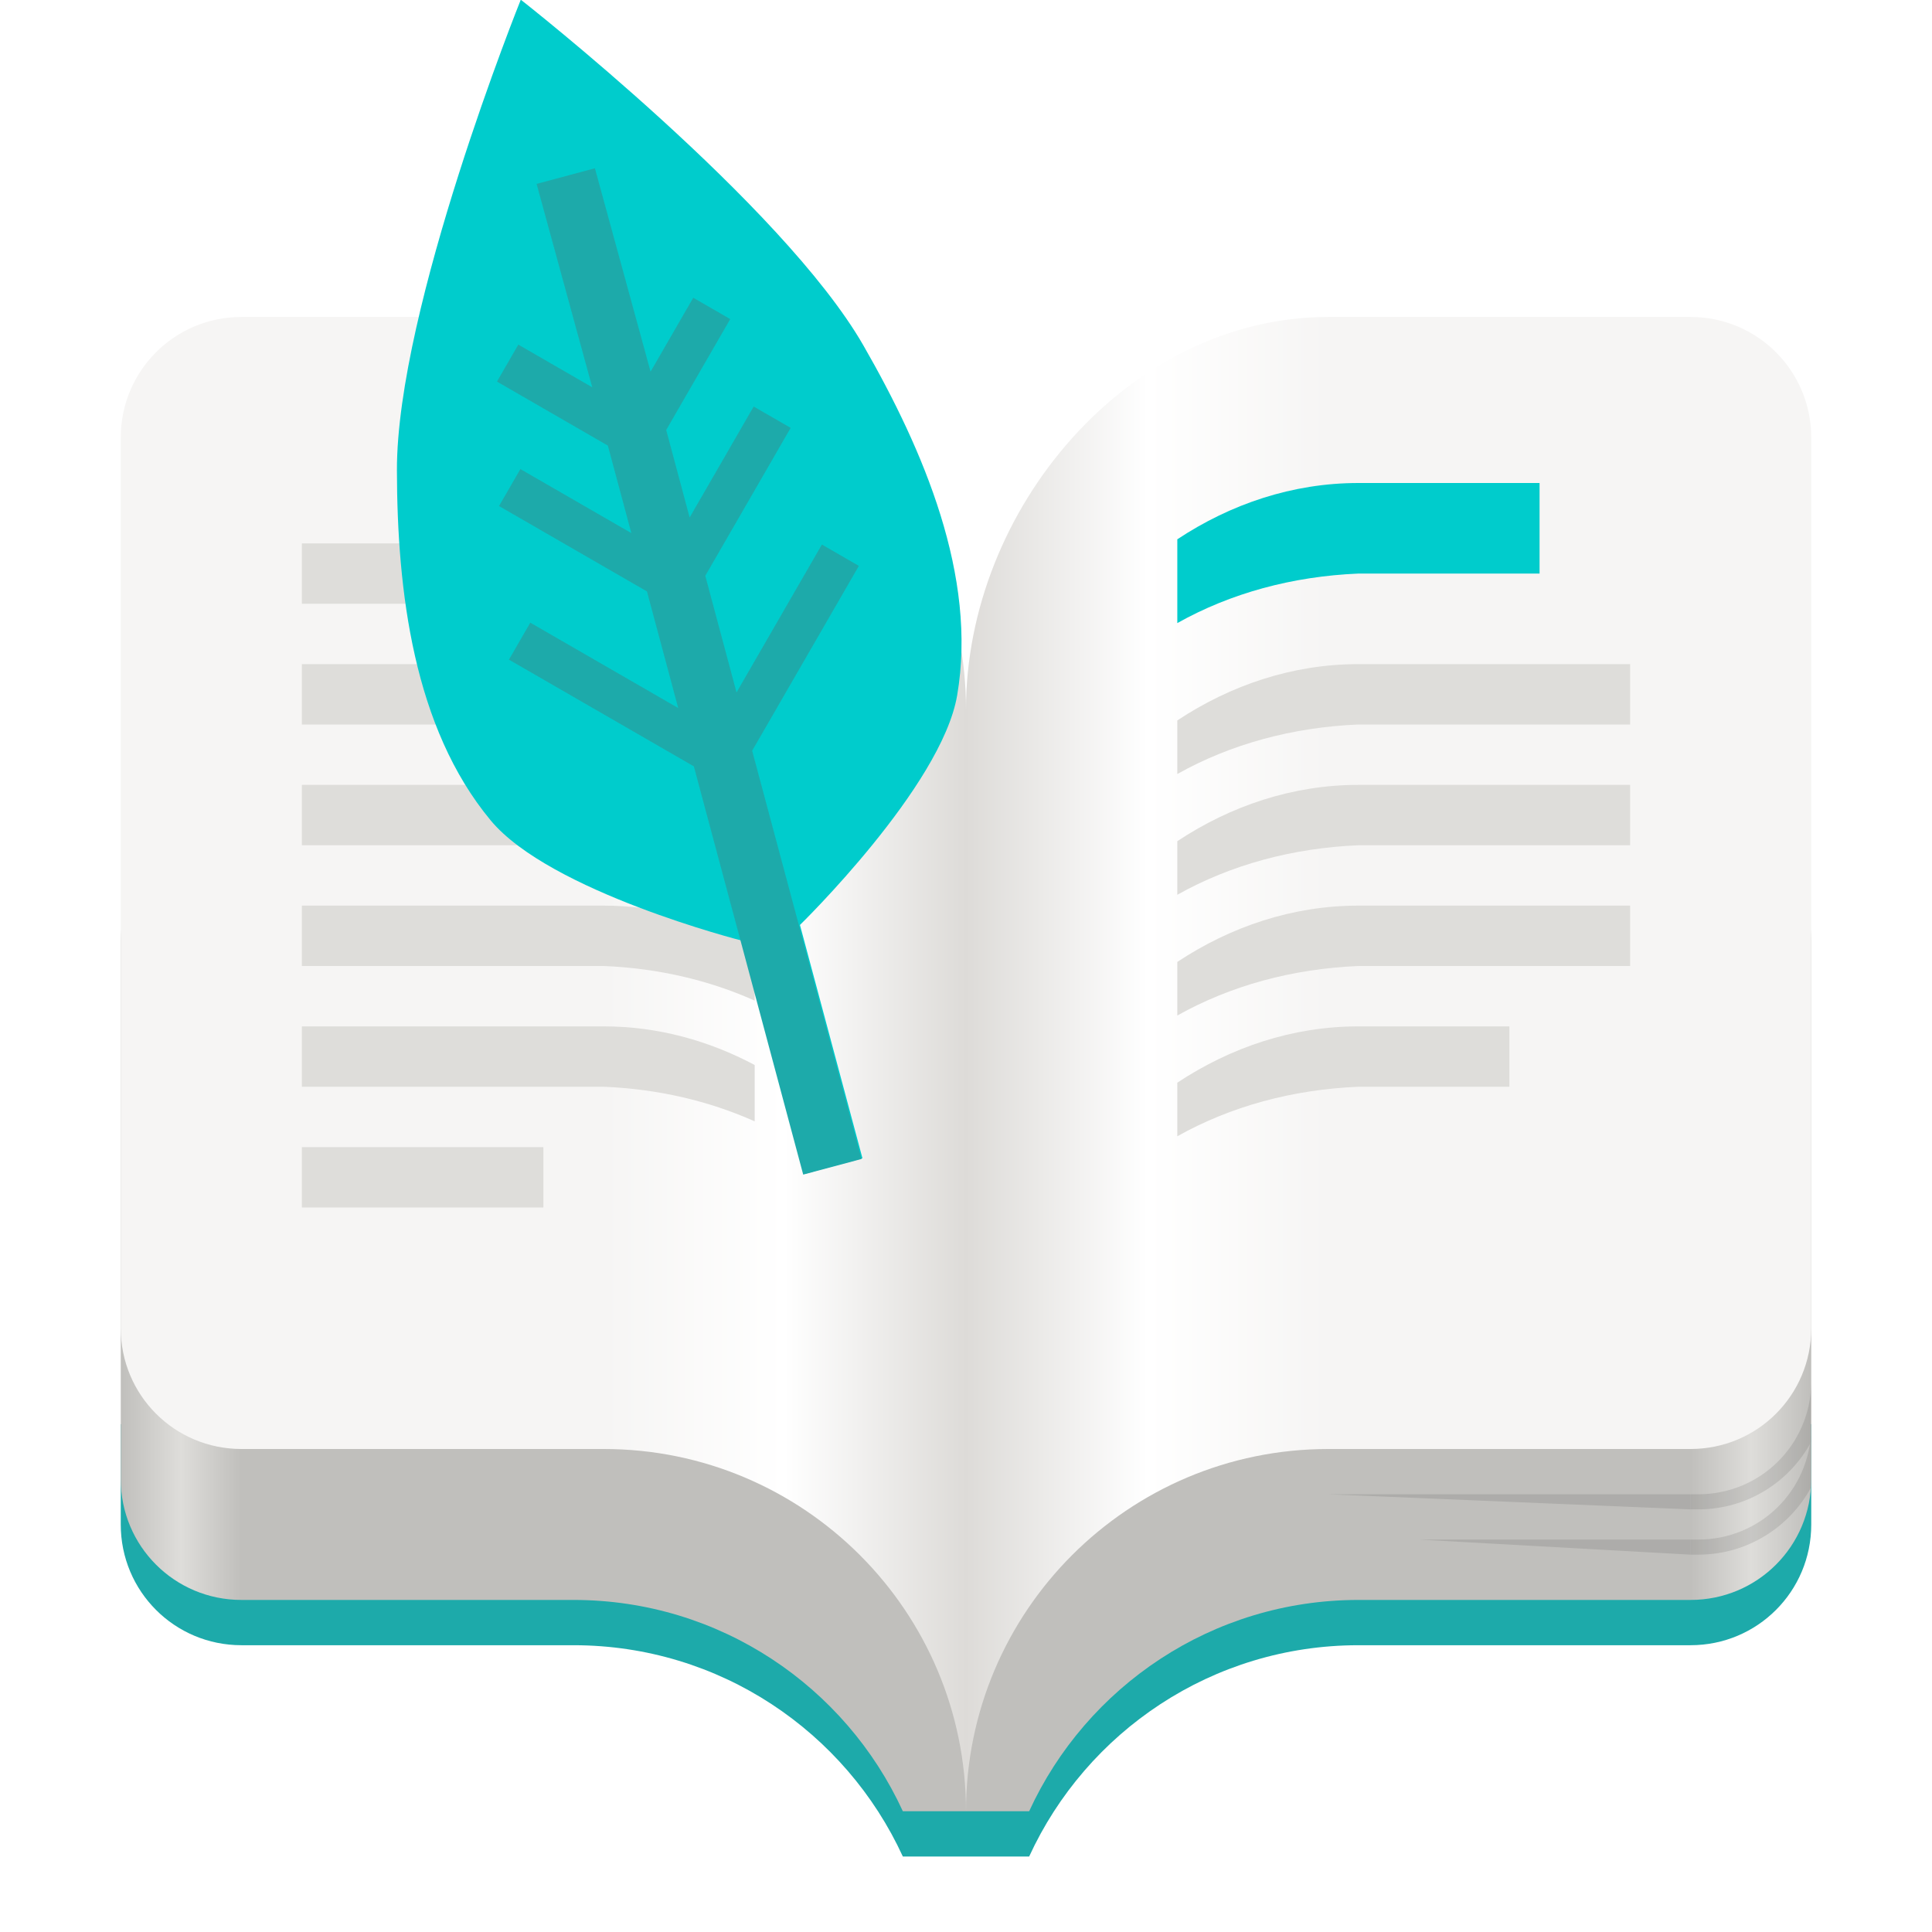
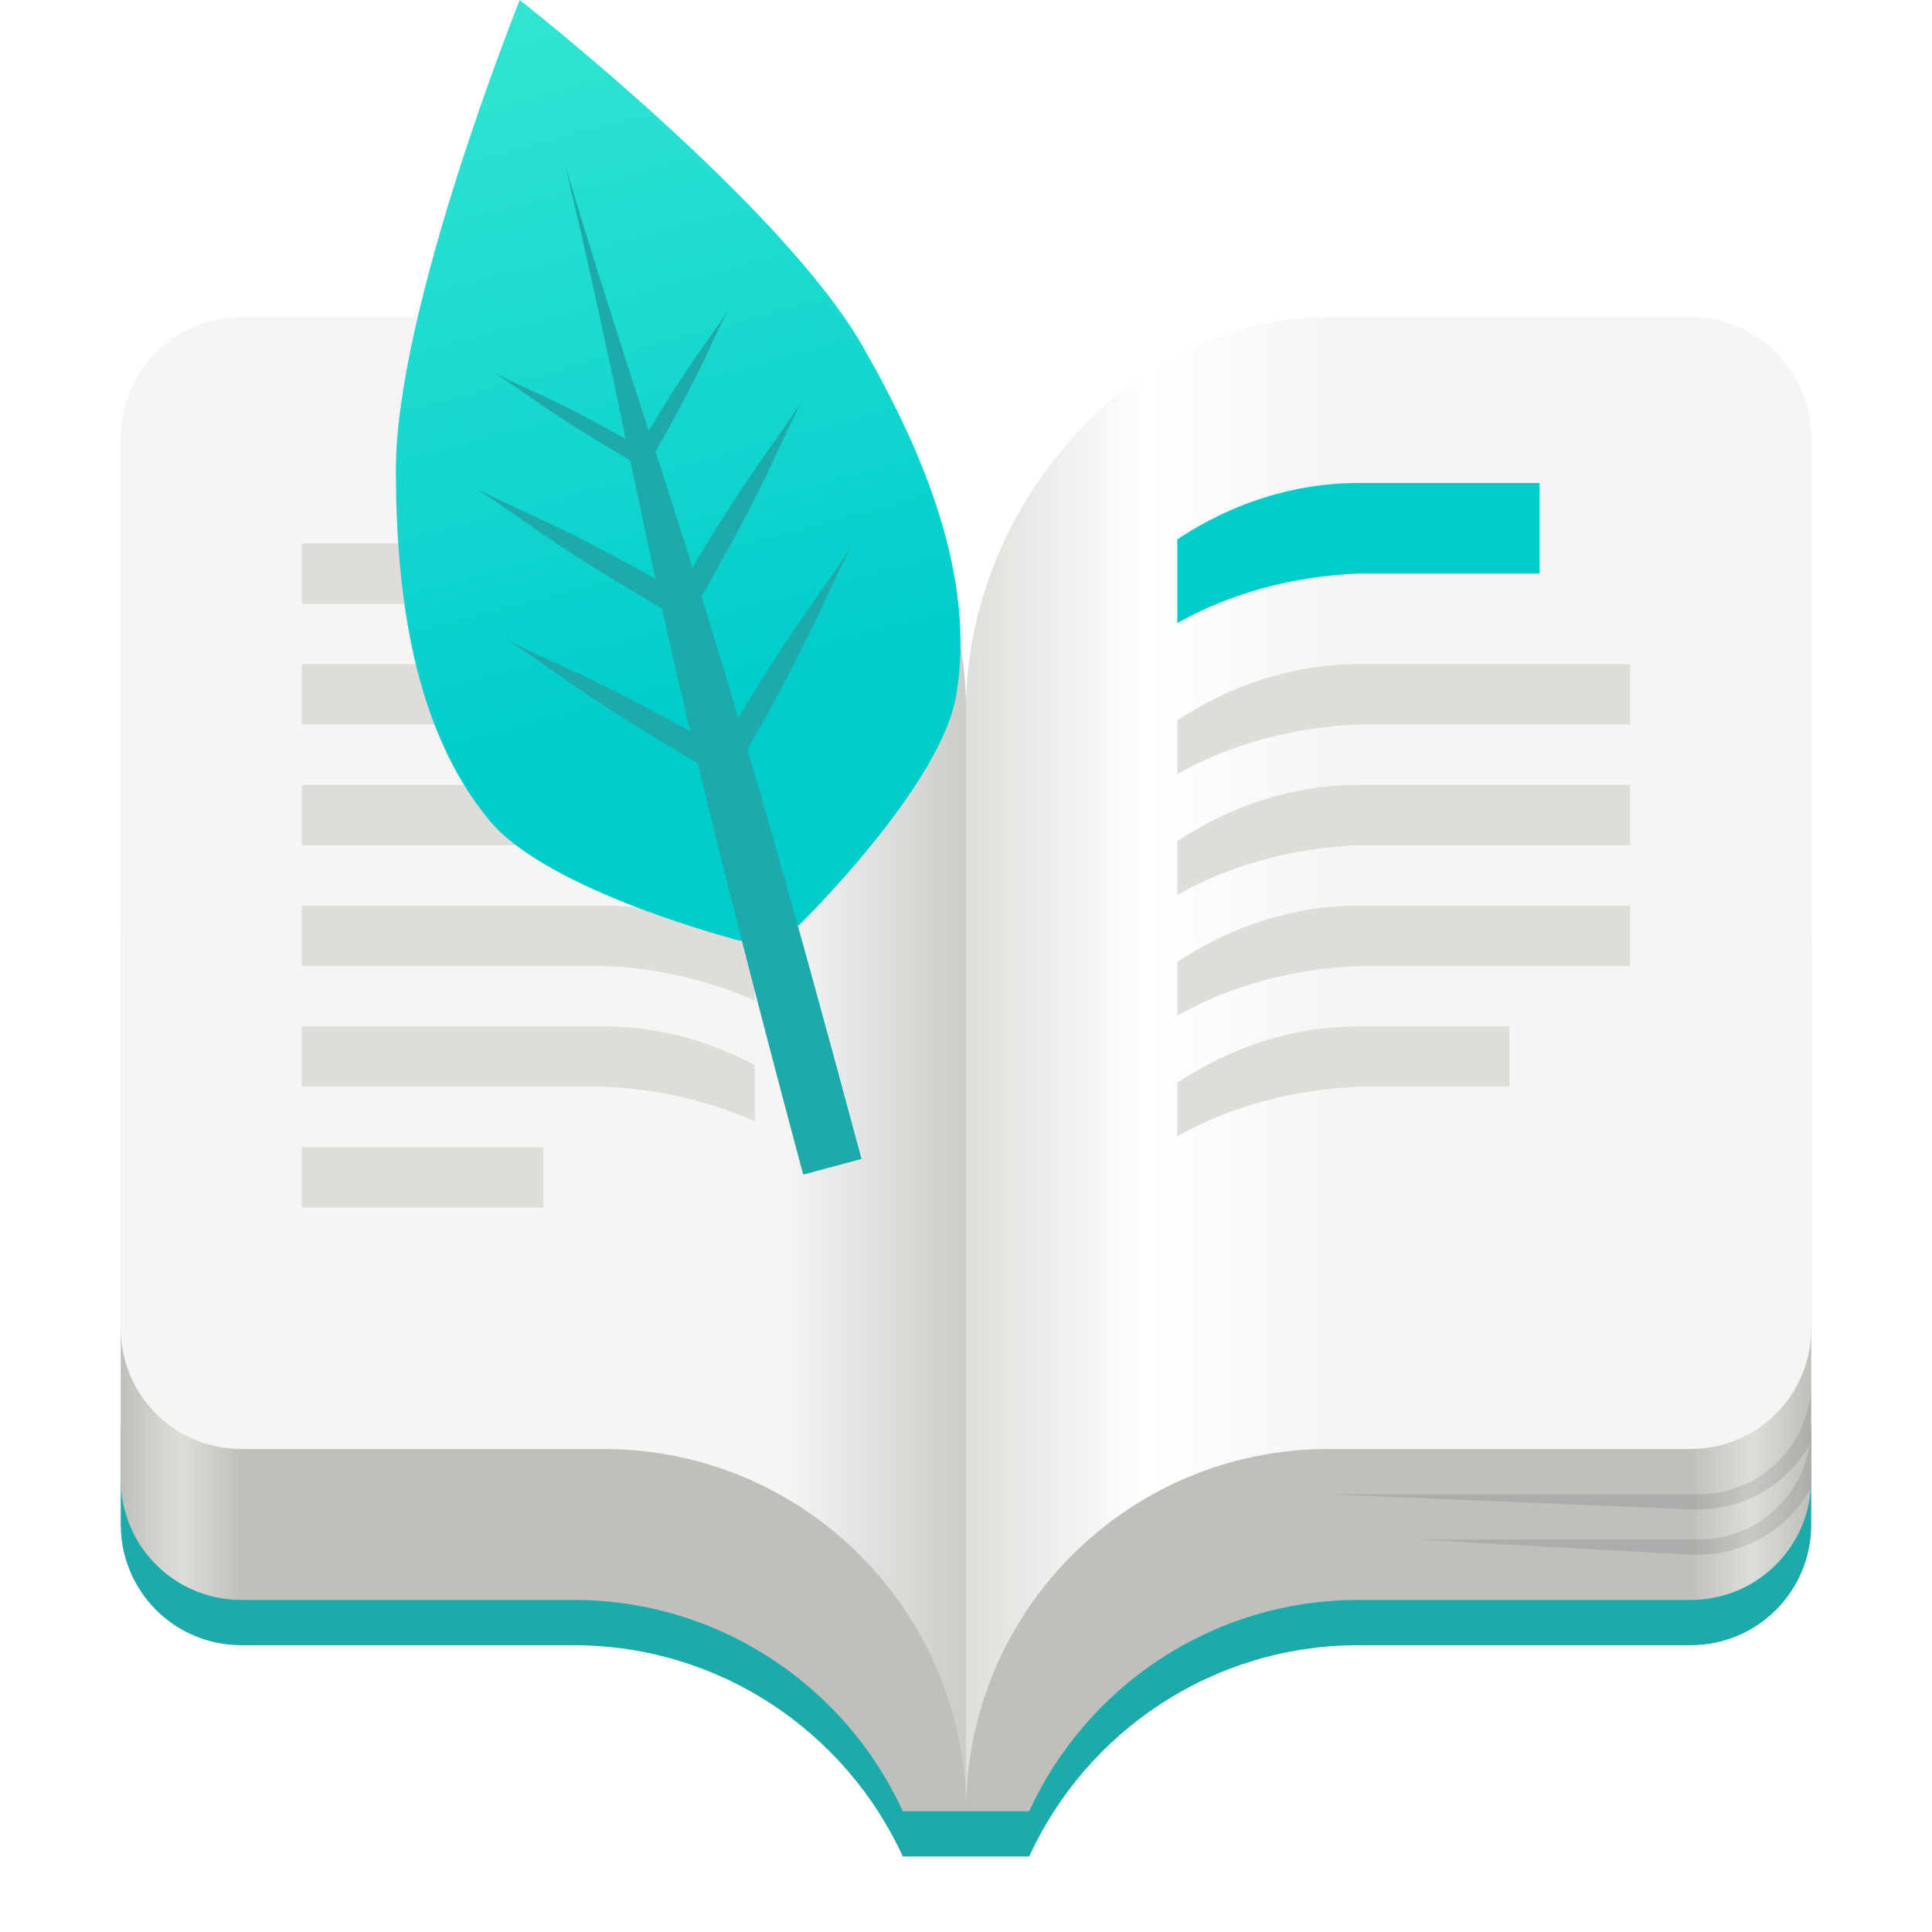
<svg xmlns="http://www.w3.org/2000/svg" xmlns:xlink="http://www.w3.org/1999/xlink" width="128px" height="128px" viewBox="0 0 128 128" version="1.1">
  <defs>
    <linearGradient id="linear0" gradientUnits="userSpaceOnUse" x1="64" y1="246" x2="120" y2="246" gradientTransform="matrix(1,0,0,1,0,-166)">
      <stop offset="0" style="stop-color:rgb(75.294%,74.902%,73.725%);stop-opacity:1;" />
      <stop offset="0.857" style="stop-color:rgb(75.294%,74.902%,73.725%);stop-opacity:1;" />
      <stop offset="0.929" style="stop-color:rgb(87.059%,86.667%,85.49%);stop-opacity:1;" />
      <stop offset="1" style="stop-color:rgb(75.294%,74.902%,73.725%);stop-opacity:1;" />
    </linearGradient>
    <linearGradient id="linear1" gradientUnits="userSpaceOnUse" x1="64" y1="246" x2="120" y2="246" gradientTransform="matrix(-1,0,0,1,128,-166)">
      <stop offset="0" style="stop-color:rgb(75.294%,74.902%,73.725%);stop-opacity:1;" />
      <stop offset="0.857" style="stop-color:rgb(75.294%,74.902%,73.725%);stop-opacity:1;" />
      <stop offset="0.929" style="stop-color:rgb(87.059%,86.667%,85.49%);stop-opacity:1;" />
      <stop offset="1" style="stop-color:rgb(75.294%,74.902%,73.725%);stop-opacity:1;" />
    </linearGradient>
    <filter id="alpha" filterUnits="objectBoundingBox" x="0%" y="0%" width="100%" height="100%">
      <feColorMatrix type="matrix" in="SourceGraphic" values="0 0 0 0 1 0 0 0 0 1 0 0 0 0 1 0 0 0 1 0" />
    </filter>
    <mask id="mask0">
      <g filter="url(#alpha)">
        <rect x="0" y="0" width="128" height="128" style="fill:rgb(0%,0%,0%);fill-opacity:0.1;stroke:none;" />
      </g>
    </mask>
    <clipPath id="clip1">
      <rect x="0" y="0" width="192" height="152" />
    </clipPath>
-     <g id="surface57737" clip-path="url(#clip1)">
+     <g id="surface203859" clip-path="url(#clip1)">
      <path style=" stroke:none;fill-rule:nonzero;fill:rgb(0%,0%,0%);fill-opacity:1;" d="M 128 107.656 C 127.918 111.746 124.621 115 120.508 115 L 120.008 115 L 120.008 116 L 120.508 116 C 123.754 116 126.566 114.188 128 111.52 Z M 96 115 L 120 116 L 120 115 Z M 96 115 " />
      <path style=" stroke:none;fill-rule:nonzero;fill:rgb(0%,0%,0%);fill-opacity:1;" d="M 128 110.656 C 127.918 114.746 124.621 118 120.508 118 L 120.008 118 L 120.008 119 L 120.508 119 C 123.73 119 126.531 117.211 127.973 114.574 C 127.984 114.383 128 114.191 128 114 Z M 102 118 L 120 119 L 120 118 Z M 102 118 " />
    </g>
    <linearGradient id="linear2" gradientUnits="userSpaceOnUse" x1="320" y1="116" x2="416" y2="116" gradientTransform="matrix(-0.25,0,0,0.25,168,31.00002)">
      <stop offset="0" style="stop-color:rgb(96.471%,96.078%,95.686%);stop-opacity:1;" />
      <stop offset="0.5" style="stop-color:rgb(100%,100%,100%);stop-opacity:1;" />
-       <stop offset="1" style="stop-color:rgb(86.667%,85.882%,84.706%);stop-opacity:1;" />
+       <stop offset="1" style="stop-color:rgb(87.843%,87.059%,85.882%);stop-opacity:1;" />
    </linearGradient>
    <linearGradient id="linear3" gradientUnits="userSpaceOnUse" x1="320" y1="116" x2="416" y2="116" gradientTransform="matrix(0.25,0,0,0.25,-39.99999,31.00002)">
      <stop offset="0" style="stop-color:rgb(96.471%,96.078%,95.686%);stop-opacity:1;" />
-       <stop offset="0.5" style="stop-color:rgb(100%,100%,100%);stop-opacity:1;" />
-       <stop offset="1" style="stop-color:rgb(86.667%,85.882%,84.706%);stop-opacity:1;" />
+       <stop offset="0.5" style="stop-color:rgb(96.471%,96.078%,95.686%);stop-opacity:1;" />
+       <stop offset="1" style="stop-color:rgb(80%,79.608%,78.431%);stop-opacity:1;" />
+     </linearGradient>
+     <linearGradient id="linear4" gradientUnits="userSpaceOnUse" x1="59.092" y1="216.78" x2="46.289" y2="169" gradientTransform="matrix(1,0.000000000000000028,-0.000000000000000028,1,-11.86288,-168.9809)">
+       <stop offset="0" style="stop-color:rgb(0%,80%,80%);stop-opacity:1;" />
+       <stop offset="1" style="stop-color:rgb(19.608%,89.804%,82.353%);stop-opacity:1;" />
    </linearGradient>
  </defs>
-   <g id="surface57733">
+   <g id="surface203855">
    <path style=" stroke:none;fill-rule:nonzero;fill:rgb(11.373%,66.667%,66.667%);fill-opacity:1;" d="M 120 94.355 L 120 101 C 120 105.434 116.434 109 112 109 L 90 109 C 80.316 109 71.977 114.738 68.184 123 L 59.816 123 C 56.023 114.738 47.684 109 38 109 L 16 109 C 11.566 109 8 105.434 8 101 L 8 94.355 Z M 120 94.355 " />
    <path style=" stroke:none;fill-rule:nonzero;fill:url(#linear0);" d="M 66.328 54.02 C 66.168 55.008 66.055 56 66 57 L 64 57 L 64 120 L 68.184 120 C 71.977 111.738 80.316 106 90 106 L 112 106 C 116.434 106 120 102.434 120 98 L 120 62.355 C 120 57.922 116.434 54.355 112 54.355 Z M 66.328 54.02 " />
    <path style=" stroke:none;fill-rule:nonzero;fill:url(#linear1);" d="M 61.676 54.02 C 61.832 55.008 61.945 56 62 57 L 64 57 L 64 120 L 59.816 120 C 56.023 111.738 47.684 106 38 106 L 16 106 C 11.566 106 8 102.434 8 98 L 8 62.355 C 8 57.922 11.566 54.355 16 54.355 Z M 61.676 54.02 " />
-     <use xlink:href="#surface57737" transform="matrix(1,0,0,1,-8,-16)" mask="url(#mask0)" />
+     <use xlink:href="#surface203859" transform="matrix(1,0,0,1,-8,-16)" mask="url(#mask0)" />
    <path style=" stroke:none;fill-rule:nonzero;fill:url(#linear2);" d="M 112 21 C 116.434 21 120 24.566 120 29 L 120 88 C 120 92.434 116.434 96 112 96 L 88 96 C 74.746 96 64 106.746 64 120 L 64 47 C 64 33.746 74.746 21 88 21 Z M 112 21 " />
    <path style=" stroke:none;fill-rule:nonzero;fill:url(#linear3);" d="M 16 21 C 11.566 21 8 24.566 8 29 L 8 88 C 8 92.434 11.566 96 16 96 L 40 96 C 53.254 96 64 106.746 64 120 L 64 47 C 64 33.746 53.254 21 40 21 Z M 16 21 " />
    <path style=" stroke:none;fill-rule:nonzero;fill:rgb(0%,80%,80%);fill-opacity:1;" d="M 102 32 L 102 38 L 90 38 C 85.625 38.184 81.535 39.297 78 41.281 L 78 35.73 C 81.531 33.395 85.625 32 90 32 Z M 102 32 " />
    <path style=" stroke:none;fill-rule:nonzero;fill:rgb(87.059%,86.667%,85.49%);fill-opacity:1;" d="M 108 44 L 108 48 L 90 48 C 85.625 48.184 81.535 49.297 78 51.281 L 78 47.73 C 81.531 45.395 85.625 44 90 44 Z M 108 44 " />
    <path style=" stroke:none;fill-rule:nonzero;fill:rgb(87.059%,86.667%,85.49%);fill-opacity:1;" d="M 108 52 L 108 56 L 90 56 C 85.625 56.184 81.535 57.297 78 59.281 L 78 55.73 C 81.531 53.395 85.625 52 90 52 Z M 108 52 " />
    <path style=" stroke:none;fill-rule:nonzero;fill:rgb(87.059%,86.667%,85.49%);fill-opacity:1;" d="M 108 60 L 108 64 L 90 64 C 85.625 64.184 81.535 65.297 78 67.281 L 78 63.73 C 81.531 61.395 85.625 60 90 60 Z M 108 60 " />
    <path style=" stroke:none;fill-rule:nonzero;fill:rgb(87.059%,86.667%,85.49%);fill-opacity:1;" d="M 36 76 L 20 76 L 20 80 L 36 80 Z M 36 76 " />
    <path style=" stroke:none;fill-rule:nonzero;fill:rgb(87.059%,86.667%,85.49%);fill-opacity:1;" d="M 20 44 L 20 48 L 40 48 C 43.574 48.148 46.953 48.93 50 50.293 L 50 46.559 C 46.953 44.941 43.574 44 40 44 Z M 20 44 " />
    <path style=" stroke:none;fill-rule:nonzero;fill:rgb(87.059%,86.667%,85.49%);fill-opacity:1;" d="M 20 52 L 20 56 L 40 56 C 43.574 56.148 46.953 56.93 50 58.293 L 50 54.559 C 46.953 52.941 43.574 52 40 52 Z M 20 52 " />
    <path style=" stroke:none;fill-rule:nonzero;fill:rgb(87.059%,86.667%,85.49%);fill-opacity:1;" d="M 20 60 L 20 64 L 40 64 C 43.574 64.148 46.953 64.93 50 66.293 L 50 62.559 C 46.953 60.941 43.574 60 40 60 Z M 20 60 " />
    <path style=" stroke:none;fill-rule:nonzero;fill:rgb(87.059%,86.667%,85.49%);fill-opacity:1;" d="M 20 36 L 20 40 L 40 40 C 43.574 40.148 46.953 40.93 50 42.293 L 50 38.559 C 46.953 36.941 43.574 36 40 36 Z M 20 36 " />
    <path style=" stroke:none;fill-rule:nonzero;fill:rgb(87.059%,86.667%,85.49%);fill-opacity:1;" d="M 20 68 L 20 72 L 40 72 C 43.574 72.148 46.953 72.93 50 74.293 L 50 70.559 C 46.953 68.941 43.574 68 40 68 Z M 20 68 " />
    <path style=" stroke:none;fill-rule:nonzero;fill:rgb(87.059%,86.667%,85.49%);fill-opacity:1;" d="M 100 68 L 100 72 L 90 72 C 85.625 72.184 81.535 73.297 78 75.281 L 78 71.73 C 81.531 69.395 85.625 68 90 68 Z M 100 68 " />
-     <path style=" stroke:none;fill-rule:nonzero;fill:rgb(0%,80%,80%);fill-opacity:1;" d="M 34.504 -0.02 C 34.504 -0.02 26.27 20.418 26.297 31.168 C 26.312 39.168 27.398 48.195 32.508 54.352 C 36.434 59.082 49.137 62.316 49.137 62.316 L 53.277 77.773 L 57.141 76.738 L 53 61.281 C 53 61.281 62.379 52.129 63.414 46.07 C 64.766 38.184 61.188 29.824 57.203 22.887 C 51.852 13.566 34.504 -0.02 34.504 -0.02 Z M 34.504 -0.02 " />
-     <path style=" stroke:none;fill-rule:nonzero;fill:rgb(11.373%,66.667%,66.667%);fill-opacity:1;" d="M 53.215 77.82 L 57.078 76.785 L 49.832 49.738 L 56.902 37.492 L 54.453 36.078 L 48.797 45.875 L 46.727 38.148 L 52.383 28.348 L 49.934 26.934 L 45.691 34.285 L 44.137 28.488 L 48.379 21.141 L 45.93 19.727 L 43.102 24.625 L 39.414 11.148 L 35.551 12.184 L 39.238 25.66 L 34.34 22.832 L 32.926 25.281 L 40.273 29.523 L 41.828 35.32 L 34.477 31.078 L 33.062 33.527 L 42.863 39.184 L 44.934 46.91 L 35.133 41.254 L 33.719 43.703 L 45.969 50.773 Z M 53.215 77.82 " />
+     <path style=" stroke:none;fill-rule:nonzero;fill:url(#linear4);" d="M 34.434 0 C 34.434 0 26.203 20.438 26.227 31.188 C 26.242 39.188 27.328 48.215 32.438 54.371 C 36.363 59.098 49.066 62.336 49.066 62.336 L 52.93 61.301 C 52.93 61.301 62.309 52.145 63.348 46.09 C 64.695 38.203 61.121 29.844 57.137 22.906 C 51.781 13.582 34.434 0 34.434 0 Z M 34.434 0 " />
+     <path style=" stroke:none;fill-rule:nonzero;fill:rgb(11.373%,66.667%,66.667%);fill-opacity:1;" d="M 53.215 77.82 C 42.441 37.617 42.727 33.129 37.457 11.004 C 43.988 32.707 46.305 36.582 57.078 76.785 Z M 53.215 77.82 " />
+     <path style=" stroke:none;fill-rule:nonzero;fill:rgb(11.373%,66.667%,66.667%);fill-opacity:1;" d="M 42.09 30.066 C 45.707 23.805 47.004 22.551 48.285 20.469 C 47.125 22.621 46.648 24.348 43.031 30.609 Z M 42.09 30.066 " />
+     <path style=" stroke:none;fill-rule:nonzero;fill:rgb(11.373%,66.667%,66.667%);fill-opacity:1;" d="M 44.598 39.785 C 49.617 31.09 51.418 29.348 53.195 26.453 C 51.59 29.445 50.926 31.844 45.902 40.539 Z M 44.598 39.785 " />
+     <path style=" stroke:none;fill-rule:nonzero;fill:rgb(11.373%,66.667%,66.667%);fill-opacity:1;" d="M 47.359 50.211 C 52.672 41.012 54.574 39.168 56.457 36.109 C 54.754 39.273 54.051 41.809 48.742 51.008 Z M 47.359 50.211 " />
+     <path style=" stroke:none;fill-rule:nonzero;fill:rgb(11.373%,66.667%,66.667%);fill-opacity:1;" d="M 42.836 29.867 C 36.57 26.254 34.824 25.816 32.672 24.652 C 34.75 25.938 36.027 27.195 42.289 30.809 Z M 42.836 29.867 " />
+     <path style=" stroke:none;fill-rule:nonzero;fill:rgb(11.373%,66.667%,66.667%);fill-opacity:1;" d="M 45.523 39.539 C 36.828 34.516 34.398 33.906 31.41 32.293 C 34.301 34.078 36.07 35.824 44.77 40.844 Z M 45.523 39.539 " />
+     <path style=" stroke:none;fill-rule:nonzero;fill:rgb(11.373%,66.667%,66.667%);fill-opacity:1;" d="M 48.344 49.945 C 39.145 44.633 36.574 43.988 33.414 42.281 C 36.469 44.172 38.348 46.016 47.547 51.328 Z M 48.344 49.945 " />
  </g>
</svg>
